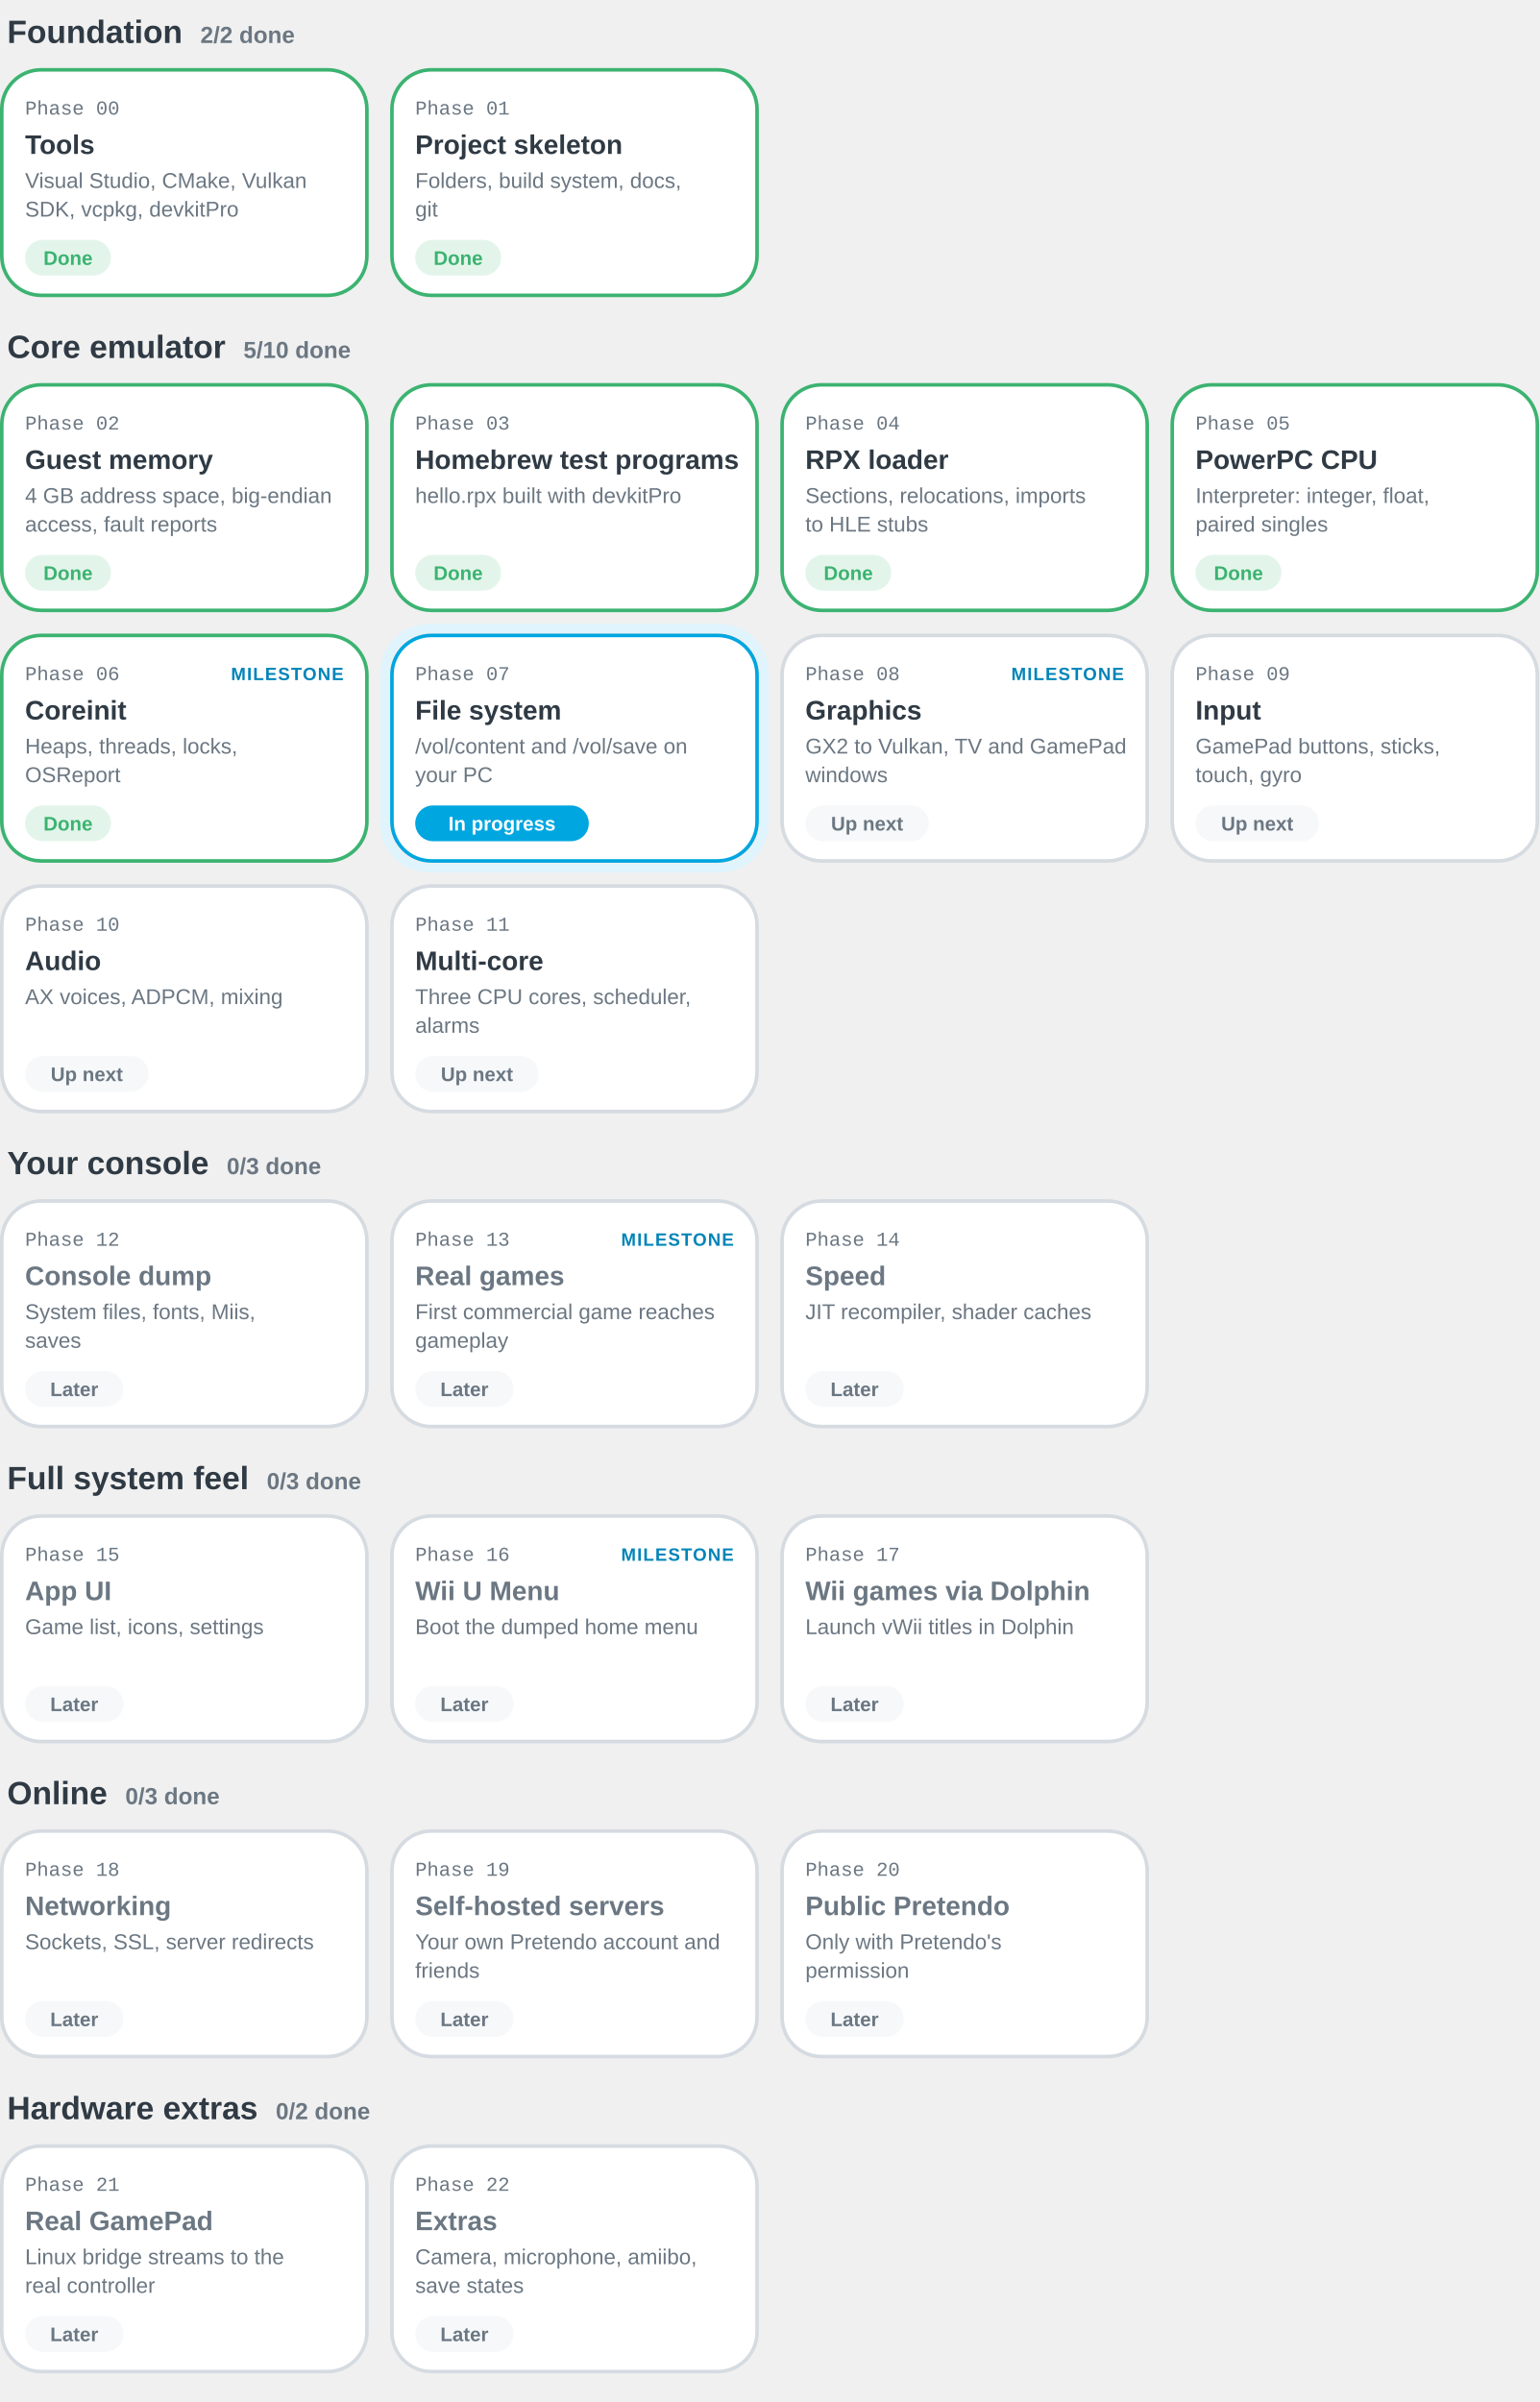
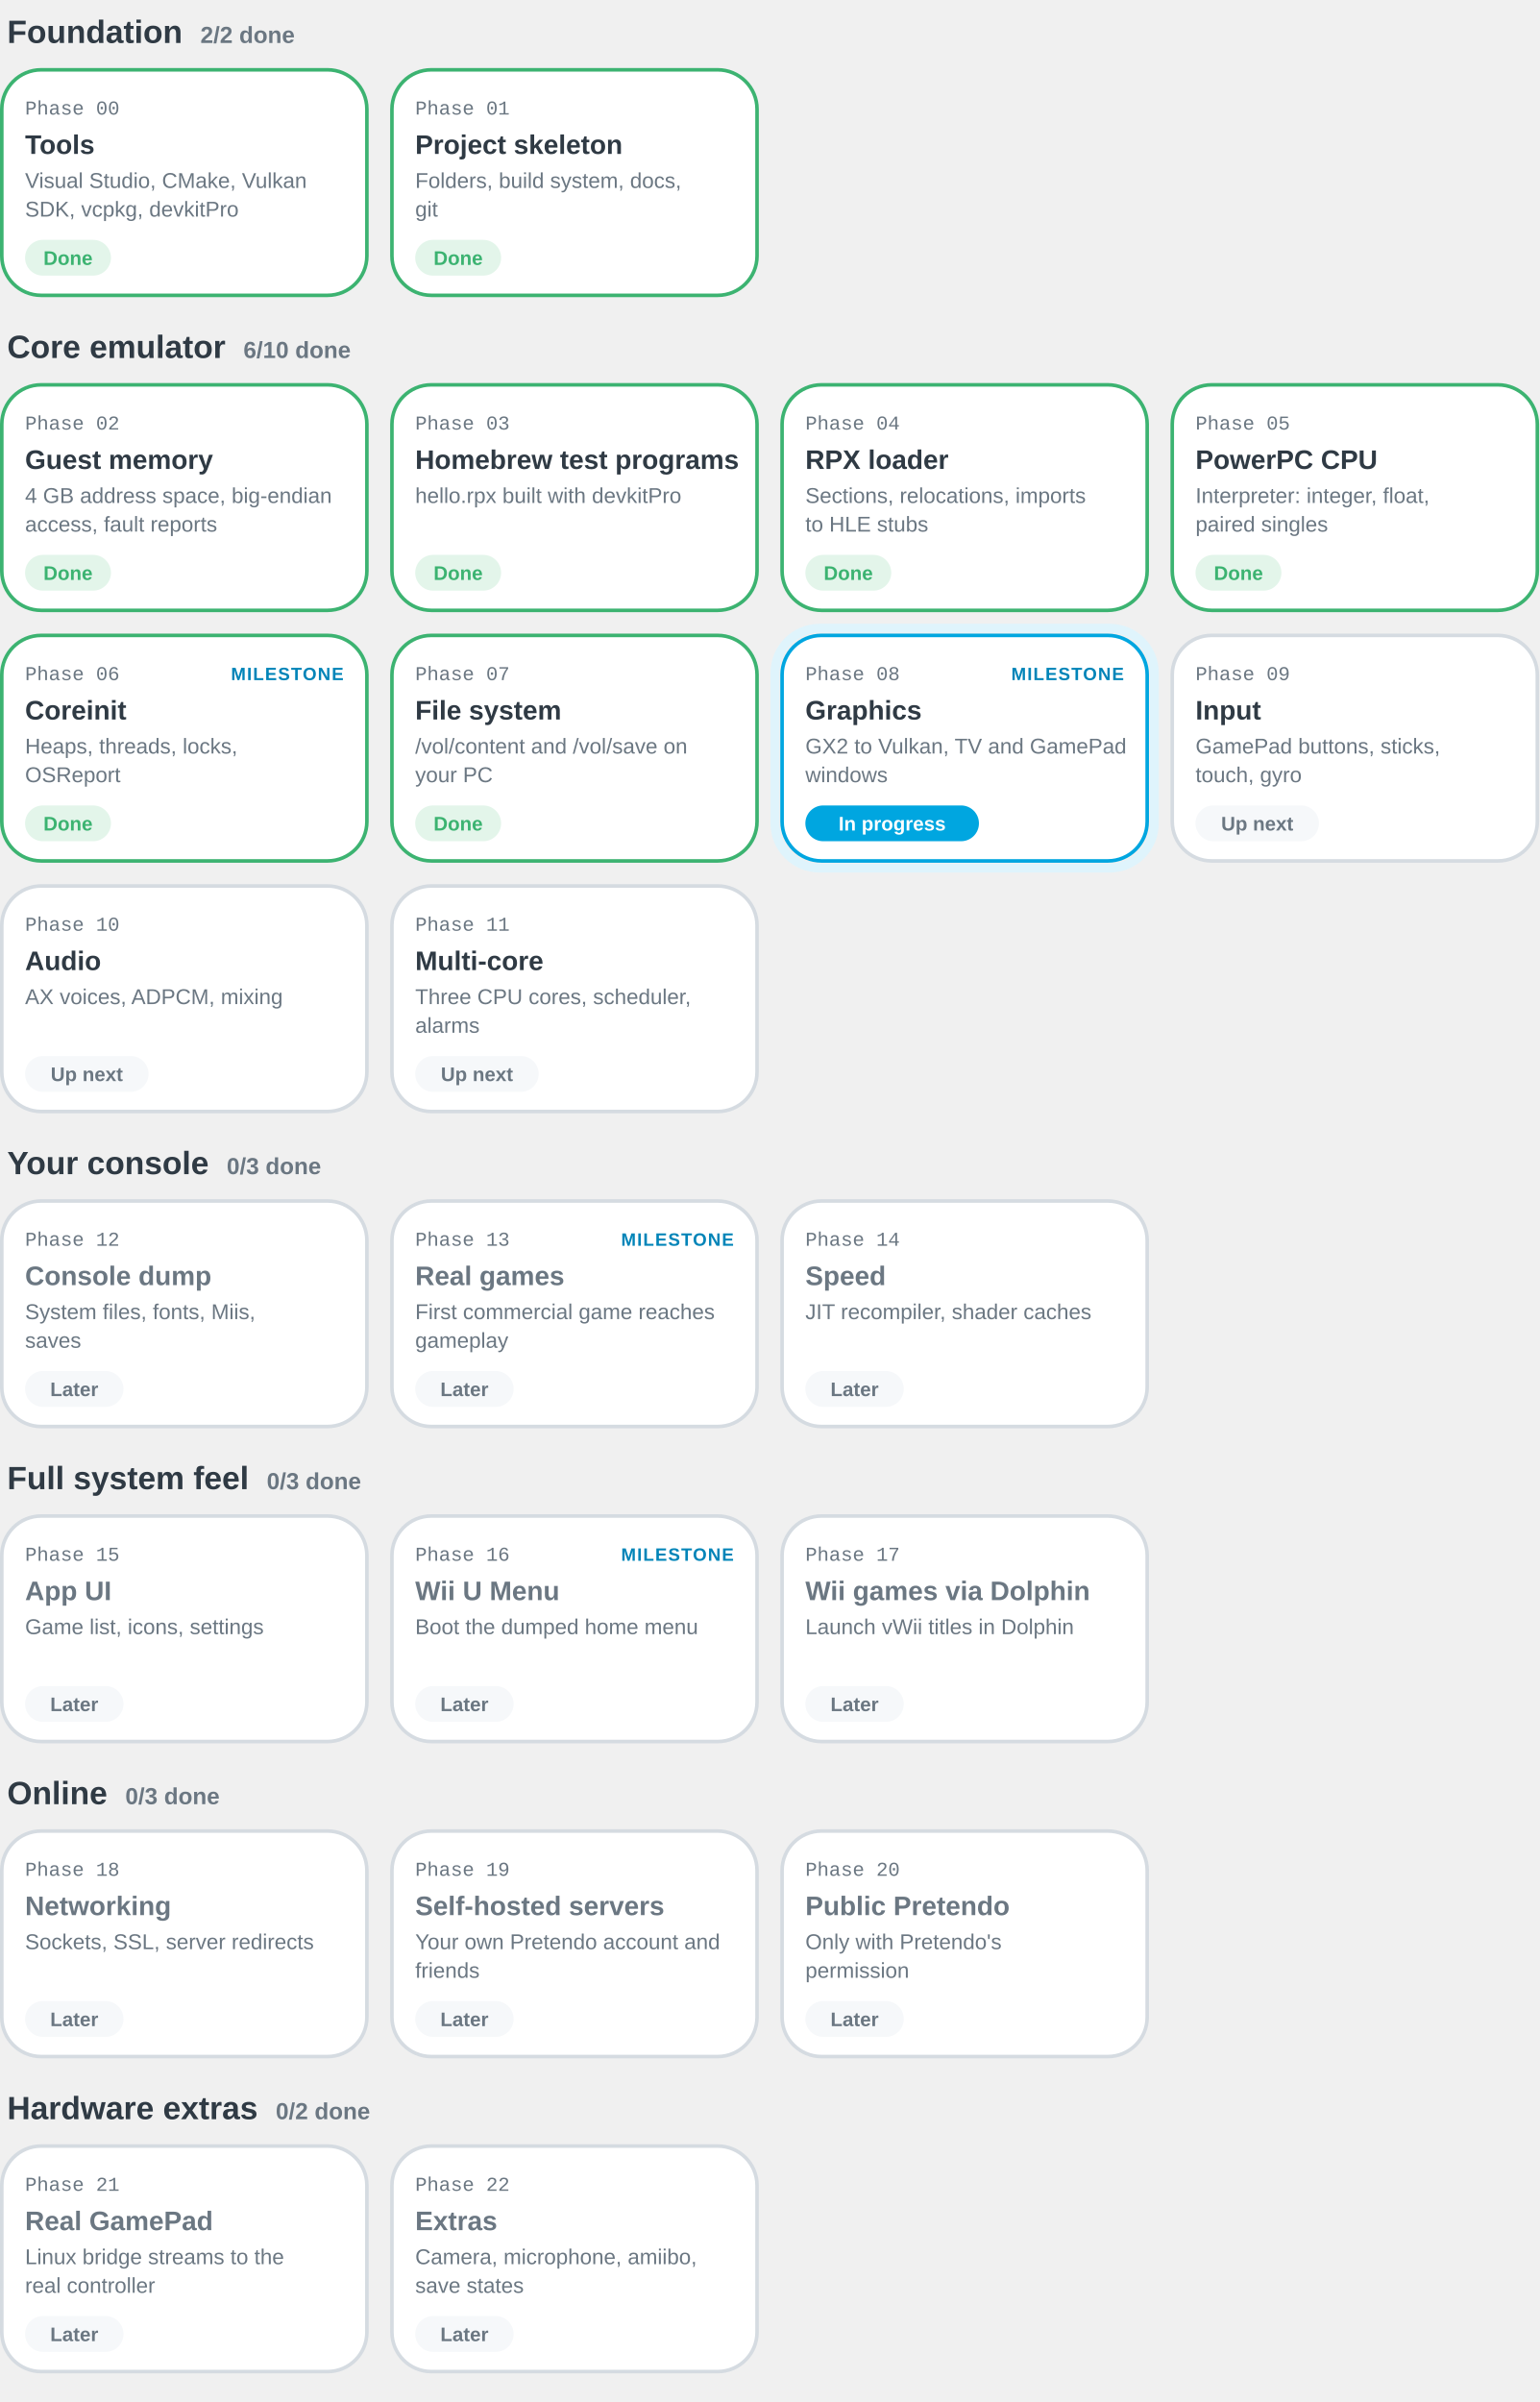
<svg xmlns="http://www.w3.org/2000/svg" width="860" height="1342" viewBox="0 0 860 1342" role="img" aria-label="Roadmap">
  <text x="4" y="24" font-family="'M PLUS Rounded 1c', Nunito, 'Segoe UI', 'Helvetica Neue', Arial, sans-serif" font-size="18" font-weight="800" fill="#2f3a44">Foundation<tspan font-family="Nunito, 'Segoe UI', 'Helvetica Neue', Arial, sans-serif" font-size="13" font-weight="600" fill="#6b7782" dx="10">2/2 done</tspan>
  </text>
  <g transform="translate(0,38)">
    <rect x="1" y="1" width="204" height="126" rx="22" fill="#ffffff" stroke="#3cb371" stroke-width="2" />
    <text x="14" y="26" font-family="'DM Mono', 'Cascadia Mono', Consolas, 'Courier New', monospace" font-size="11" fill="#6b7782">Phase 00</text>
    <text x="14" y="48" font-family="'M PLUS Rounded 1c', Nunito, 'Segoe UI', 'Helvetica Neue', Arial, sans-serif" font-size="15" font-weight="700" fill="#2f3a44">Tools</text>
    <text x="14" y="67" font-family="Nunito, 'Segoe UI', 'Helvetica Neue', Arial, sans-serif" font-size="12" fill="#6b7782">Visual Studio, CMake, Vulkan</text>
    <text x="14" y="83" font-family="Nunito, 'Segoe UI', 'Helvetica Neue', Arial, sans-serif" font-size="12" fill="#6b7782">SDK, vcpkg, devkitPro</text>
    <rect x="14" y="96" width="48" height="20" rx="10" fill="#e3f5ea" />
    <text x="38" y="110" text-anchor="middle" font-family="Nunito, 'Segoe UI', 'Helvetica Neue', Arial, sans-serif" font-size="11" font-weight="700" fill="#3cb371">Done</text>
  </g>
  <g transform="translate(218,38)">
    <rect x="1" y="1" width="204" height="126" rx="22" fill="#ffffff" stroke="#3cb371" stroke-width="2" />
    <text x="14" y="26" font-family="'DM Mono', 'Cascadia Mono', Consolas, 'Courier New', monospace" font-size="11" fill="#6b7782">Phase 01</text>
    <text x="14" y="48" font-family="'M PLUS Rounded 1c', Nunito, 'Segoe UI', 'Helvetica Neue', Arial, sans-serif" font-size="15" font-weight="700" fill="#2f3a44">Project skeleton</text>
    <text x="14" y="67" font-family="Nunito, 'Segoe UI', 'Helvetica Neue', Arial, sans-serif" font-size="12" fill="#6b7782">Folders, build system, docs,</text>
    <text x="14" y="83" font-family="Nunito, 'Segoe UI', 'Helvetica Neue', Arial, sans-serif" font-size="12" fill="#6b7782">git</text>
    <rect x="14" y="96" width="48" height="20" rx="10" fill="#e3f5ea" />
    <text x="38" y="110" text-anchor="middle" font-family="Nunito, 'Segoe UI', 'Helvetica Neue', Arial, sans-serif" font-size="11" font-weight="700" fill="#3cb371">Done</text>
  </g>
-   <text x="4" y="200" font-family="'M PLUS Rounded 1c', Nunito, 'Segoe UI', 'Helvetica Neue', Arial, sans-serif" font-size="18" font-weight="800" fill="#2f3a44">Core emulator<tspan font-family="Nunito, 'Segoe UI', 'Helvetica Neue', Arial, sans-serif" font-size="13" font-weight="600" fill="#6b7782" dx="10">5/10 done</tspan>
+   <text x="4" y="200" font-family="'M PLUS Rounded 1c', Nunito, 'Segoe UI', 'Helvetica Neue', Arial, sans-serif" font-size="18" font-weight="800" fill="#2f3a44">Core emulator<tspan font-family="Nunito, 'Segoe UI', 'Helvetica Neue', Arial, sans-serif" font-size="13" font-weight="600" fill="#6b7782" dx="10">6/10 done</tspan>
  </text>
  <g transform="translate(0,214)">
    <rect x="1" y="1" width="204" height="126" rx="22" fill="#ffffff" stroke="#3cb371" stroke-width="2" />
    <text x="14" y="26" font-family="'DM Mono', 'Cascadia Mono', Consolas, 'Courier New', monospace" font-size="11" fill="#6b7782">Phase 02</text>
    <text x="14" y="48" font-family="'M PLUS Rounded 1c', Nunito, 'Segoe UI', 'Helvetica Neue', Arial, sans-serif" font-size="15" font-weight="700" fill="#2f3a44">Guest memory</text>
    <text x="14" y="67" font-family="Nunito, 'Segoe UI', 'Helvetica Neue', Arial, sans-serif" font-size="12" fill="#6b7782">4 GB address space, big-endian</text>
    <text x="14" y="83" font-family="Nunito, 'Segoe UI', 'Helvetica Neue', Arial, sans-serif" font-size="12" fill="#6b7782">access, fault reports</text>
    <rect x="14" y="96" width="48" height="20" rx="10" fill="#e3f5ea" />
    <text x="38" y="110" text-anchor="middle" font-family="Nunito, 'Segoe UI', 'Helvetica Neue', Arial, sans-serif" font-size="11" font-weight="700" fill="#3cb371">Done</text>
  </g>
  <g transform="translate(218,214)">
    <rect x="1" y="1" width="204" height="126" rx="22" fill="#ffffff" stroke="#3cb371" stroke-width="2" />
    <text x="14" y="26" font-family="'DM Mono', 'Cascadia Mono', Consolas, 'Courier New', monospace" font-size="11" fill="#6b7782">Phase 03</text>
    <text x="14" y="48" font-family="'M PLUS Rounded 1c', Nunito, 'Segoe UI', 'Helvetica Neue', Arial, sans-serif" font-size="15" font-weight="700" fill="#2f3a44">Homebrew test programs</text>
    <text x="14" y="67" font-family="Nunito, 'Segoe UI', 'Helvetica Neue', Arial, sans-serif" font-size="12" fill="#6b7782">hello.rpx built with devkitPro</text>
    <rect x="14" y="96" width="48" height="20" rx="10" fill="#e3f5ea" />
    <text x="38" y="110" text-anchor="middle" font-family="Nunito, 'Segoe UI', 'Helvetica Neue', Arial, sans-serif" font-size="11" font-weight="700" fill="#3cb371">Done</text>
  </g>
  <g transform="translate(436,214)">
    <rect x="1" y="1" width="204" height="126" rx="22" fill="#ffffff" stroke="#3cb371" stroke-width="2" />
    <text x="14" y="26" font-family="'DM Mono', 'Cascadia Mono', Consolas, 'Courier New', monospace" font-size="11" fill="#6b7782">Phase 04</text>
    <text x="14" y="48" font-family="'M PLUS Rounded 1c', Nunito, 'Segoe UI', 'Helvetica Neue', Arial, sans-serif" font-size="15" font-weight="700" fill="#2f3a44">RPX loader</text>
    <text x="14" y="67" font-family="Nunito, 'Segoe UI', 'Helvetica Neue', Arial, sans-serif" font-size="12" fill="#6b7782">Sections, relocations, imports</text>
    <text x="14" y="83" font-family="Nunito, 'Segoe UI', 'Helvetica Neue', Arial, sans-serif" font-size="12" fill="#6b7782">to HLE stubs</text>
    <rect x="14" y="96" width="48" height="20" rx="10" fill="#e3f5ea" />
    <text x="38" y="110" text-anchor="middle" font-family="Nunito, 'Segoe UI', 'Helvetica Neue', Arial, sans-serif" font-size="11" font-weight="700" fill="#3cb371">Done</text>
  </g>
  <g transform="translate(654,214)">
    <rect x="1" y="1" width="204" height="126" rx="22" fill="#ffffff" stroke="#3cb371" stroke-width="2" />
    <text x="14" y="26" font-family="'DM Mono', 'Cascadia Mono', Consolas, 'Courier New', monospace" font-size="11" fill="#6b7782">Phase 05</text>
    <text x="14" y="48" font-family="'M PLUS Rounded 1c', Nunito, 'Segoe UI', 'Helvetica Neue', Arial, sans-serif" font-size="15" font-weight="700" fill="#2f3a44">PowerPC CPU</text>
    <text x="14" y="67" font-family="Nunito, 'Segoe UI', 'Helvetica Neue', Arial, sans-serif" font-size="12" fill="#6b7782">Interpreter: integer, float,</text>
    <text x="14" y="83" font-family="Nunito, 'Segoe UI', 'Helvetica Neue', Arial, sans-serif" font-size="12" fill="#6b7782">paired singles</text>
    <rect x="14" y="96" width="48" height="20" rx="10" fill="#e3f5ea" />
    <text x="38" y="110" text-anchor="middle" font-family="Nunito, 'Segoe UI', 'Helvetica Neue', Arial, sans-serif" font-size="11" font-weight="700" fill="#3cb371">Done</text>
  </g>
  <g transform="translate(0,354)">
    <rect x="1" y="1" width="204" height="126" rx="22" fill="#ffffff" stroke="#3cb371" stroke-width="2" />
    <text x="14" y="26" font-family="'DM Mono', 'Cascadia Mono', Consolas, 'Courier New', monospace" font-size="11" fill="#6b7782">Phase 06</text>
    <text x="192" y="26" text-anchor="end" font-family="Nunito, 'Segoe UI', 'Helvetica Neue', Arial, sans-serif" font-size="10" font-weight="700" letter-spacing="0.6" fill="#0084b8">MILESTONE</text>
    <text x="14" y="48" font-family="'M PLUS Rounded 1c', Nunito, 'Segoe UI', 'Helvetica Neue', Arial, sans-serif" font-size="15" font-weight="700" fill="#2f3a44">Coreinit</text>
    <text x="14" y="67" font-family="Nunito, 'Segoe UI', 'Helvetica Neue', Arial, sans-serif" font-size="12" fill="#6b7782">Heaps, threads, locks,</text>
    <text x="14" y="83" font-family="Nunito, 'Segoe UI', 'Helvetica Neue', Arial, sans-serif" font-size="12" fill="#6b7782">OSReport</text>
    <rect x="14" y="96" width="48" height="20" rx="10" fill="#e3f5ea" />
    <text x="38" y="110" text-anchor="middle" font-family="Nunito, 'Segoe UI', 'Helvetica Neue', Arial, sans-serif" font-size="11" font-weight="700" fill="#3cb371">Done</text>
  </g>
  <g transform="translate(218,354)">
-     <rect x="-3" y="-3" width="212" height="134" rx="25" fill="none" stroke="#dff4fc" stroke-width="5" />
-     <rect x="1" y="1" width="204" height="126" rx="22" fill="#ffffff" stroke="#00a6e0" stroke-width="2" />
+     <rect x="1" y="1" width="204" height="126" rx="22" fill="#ffffff" stroke="#3cb371" stroke-width="2" />
    <text x="14" y="26" font-family="'DM Mono', 'Cascadia Mono', Consolas, 'Courier New', monospace" font-size="11" fill="#6b7782">Phase 07</text>
    <text x="14" y="48" font-family="'M PLUS Rounded 1c', Nunito, 'Segoe UI', 'Helvetica Neue', Arial, sans-serif" font-size="15" font-weight="700" fill="#2f3a44">File system</text>
    <text x="14" y="67" font-family="Nunito, 'Segoe UI', 'Helvetica Neue', Arial, sans-serif" font-size="12" fill="#6b7782">/vol/content and /vol/save on</text>
    <text x="14" y="83" font-family="Nunito, 'Segoe UI', 'Helvetica Neue', Arial, sans-serif" font-size="12" fill="#6b7782">your PC</text>
-     <rect x="14" y="96" width="97" height="20" rx="10" fill="#00a6e0" />
-     <text x="62.5" y="110" text-anchor="middle" font-family="Nunito, 'Segoe UI', 'Helvetica Neue', Arial, sans-serif" font-size="11" font-weight="700" fill="#ffffff">In progress</text>
+     <rect x="14" y="96" width="48" height="20" rx="10" fill="#e3f5ea" />
+     <text x="38" y="110" text-anchor="middle" font-family="Nunito, 'Segoe UI', 'Helvetica Neue', Arial, sans-serif" font-size="11" font-weight="700" fill="#3cb371">Done</text>
  </g>
  <g transform="translate(436,354)">
-     <rect x="1" y="1" width="204" height="126" rx="22" fill="#ffffff" stroke="#d5dbe1" stroke-width="2" />
+     <rect x="-3" y="-3" width="212" height="134" rx="25" fill="none" stroke="#dff4fc" stroke-width="5" />
+     <rect x="1" y="1" width="204" height="126" rx="22" fill="#ffffff" stroke="#00a6e0" stroke-width="2" />
    <text x="14" y="26" font-family="'DM Mono', 'Cascadia Mono', Consolas, 'Courier New', monospace" font-size="11" fill="#6b7782">Phase 08</text>
    <text x="192" y="26" text-anchor="end" font-family="Nunito, 'Segoe UI', 'Helvetica Neue', Arial, sans-serif" font-size="10" font-weight="700" letter-spacing="0.6" fill="#0084b8">MILESTONE</text>
    <text x="14" y="48" font-family="'M PLUS Rounded 1c', Nunito, 'Segoe UI', 'Helvetica Neue', Arial, sans-serif" font-size="15" font-weight="700" fill="#2f3a44">Graphics</text>
    <text x="14" y="67" font-family="Nunito, 'Segoe UI', 'Helvetica Neue', Arial, sans-serif" font-size="12" fill="#6b7782">GX2 to Vulkan, TV and GamePad</text>
    <text x="14" y="83" font-family="Nunito, 'Segoe UI', 'Helvetica Neue', Arial, sans-serif" font-size="12" fill="#6b7782">windows</text>
-     <rect x="14" y="96" width="69" height="20" rx="10" fill="#f6f8fa" />
-     <text x="48.5" y="110" text-anchor="middle" font-family="Nunito, 'Segoe UI', 'Helvetica Neue', Arial, sans-serif" font-size="11" font-weight="700" fill="#6b7782">Up next</text>
+     <rect x="14" y="96" width="97" height="20" rx="10" fill="#00a6e0" />
+     <text x="62.5" y="110" text-anchor="middle" font-family="Nunito, 'Segoe UI', 'Helvetica Neue', Arial, sans-serif" font-size="11" font-weight="700" fill="#ffffff">In progress</text>
  </g>
  <g transform="translate(654,354)">
    <rect x="1" y="1" width="204" height="126" rx="22" fill="#ffffff" stroke="#d5dbe1" stroke-width="2" />
    <text x="14" y="26" font-family="'DM Mono', 'Cascadia Mono', Consolas, 'Courier New', monospace" font-size="11" fill="#6b7782">Phase 09</text>
    <text x="14" y="48" font-family="'M PLUS Rounded 1c', Nunito, 'Segoe UI', 'Helvetica Neue', Arial, sans-serif" font-size="15" font-weight="700" fill="#2f3a44">Input</text>
    <text x="14" y="67" font-family="Nunito, 'Segoe UI', 'Helvetica Neue', Arial, sans-serif" font-size="12" fill="#6b7782">GamePad buttons, sticks,</text>
    <text x="14" y="83" font-family="Nunito, 'Segoe UI', 'Helvetica Neue', Arial, sans-serif" font-size="12" fill="#6b7782">touch, gyro</text>
    <rect x="14" y="96" width="69" height="20" rx="10" fill="#f6f8fa" />
    <text x="48.5" y="110" text-anchor="middle" font-family="Nunito, 'Segoe UI', 'Helvetica Neue', Arial, sans-serif" font-size="11" font-weight="700" fill="#6b7782">Up next</text>
  </g>
  <g transform="translate(0,494)">
    <rect x="1" y="1" width="204" height="126" rx="22" fill="#ffffff" stroke="#d5dbe1" stroke-width="2" />
    <text x="14" y="26" font-family="'DM Mono', 'Cascadia Mono', Consolas, 'Courier New', monospace" font-size="11" fill="#6b7782">Phase 10</text>
    <text x="14" y="48" font-family="'M PLUS Rounded 1c', Nunito, 'Segoe UI', 'Helvetica Neue', Arial, sans-serif" font-size="15" font-weight="700" fill="#2f3a44">Audio</text>
    <text x="14" y="67" font-family="Nunito, 'Segoe UI', 'Helvetica Neue', Arial, sans-serif" font-size="12" fill="#6b7782">AX voices, ADPCM, mixing</text>
    <rect x="14" y="96" width="69" height="20" rx="10" fill="#f6f8fa" />
    <text x="48.5" y="110" text-anchor="middle" font-family="Nunito, 'Segoe UI', 'Helvetica Neue', Arial, sans-serif" font-size="11" font-weight="700" fill="#6b7782">Up next</text>
  </g>
  <g transform="translate(218,494)">
    <rect x="1" y="1" width="204" height="126" rx="22" fill="#ffffff" stroke="#d5dbe1" stroke-width="2" />
    <text x="14" y="26" font-family="'DM Mono', 'Cascadia Mono', Consolas, 'Courier New', monospace" font-size="11" fill="#6b7782">Phase 11</text>
    <text x="14" y="48" font-family="'M PLUS Rounded 1c', Nunito, 'Segoe UI', 'Helvetica Neue', Arial, sans-serif" font-size="15" font-weight="700" fill="#2f3a44">Multi-core</text>
    <text x="14" y="67" font-family="Nunito, 'Segoe UI', 'Helvetica Neue', Arial, sans-serif" font-size="12" fill="#6b7782">Three CPU cores, scheduler,</text>
    <text x="14" y="83" font-family="Nunito, 'Segoe UI', 'Helvetica Neue', Arial, sans-serif" font-size="12" fill="#6b7782">alarms</text>
    <rect x="14" y="96" width="69" height="20" rx="10" fill="#f6f8fa" />
    <text x="48.5" y="110" text-anchor="middle" font-family="Nunito, 'Segoe UI', 'Helvetica Neue', Arial, sans-serif" font-size="11" font-weight="700" fill="#6b7782">Up next</text>
  </g>
  <text x="4" y="656" font-family="'M PLUS Rounded 1c', Nunito, 'Segoe UI', 'Helvetica Neue', Arial, sans-serif" font-size="18" font-weight="800" fill="#2f3a44">Your console<tspan font-family="Nunito, 'Segoe UI', 'Helvetica Neue', Arial, sans-serif" font-size="13" font-weight="600" fill="#6b7782" dx="10">0/3 done</tspan>
  </text>
  <g transform="translate(0,670)">
    <rect x="1" y="1" width="204" height="126" rx="22" fill="#ffffff" stroke="#d5dbe1" stroke-width="2" />
    <text x="14" y="26" font-family="'DM Mono', 'Cascadia Mono', Consolas, 'Courier New', monospace" font-size="11" fill="#6b7782">Phase 12</text>
    <text x="14" y="48" font-family="'M PLUS Rounded 1c', Nunito, 'Segoe UI', 'Helvetica Neue', Arial, sans-serif" font-size="15" font-weight="700" fill="#6b7782">Console dump</text>
    <text x="14" y="67" font-family="Nunito, 'Segoe UI', 'Helvetica Neue', Arial, sans-serif" font-size="12" fill="#6b7782">System files, fonts, Miis,</text>
    <text x="14" y="83" font-family="Nunito, 'Segoe UI', 'Helvetica Neue', Arial, sans-serif" font-size="12" fill="#6b7782">saves</text>
    <rect x="14" y="96" width="55" height="20" rx="10" fill="#f6f8fa" />
    <text x="41.5" y="110" text-anchor="middle" font-family="Nunito, 'Segoe UI', 'Helvetica Neue', Arial, sans-serif" font-size="11" font-weight="700" fill="#6b7782">Later</text>
  </g>
  <g transform="translate(218,670)">
    <rect x="1" y="1" width="204" height="126" rx="22" fill="#ffffff" stroke="#d5dbe1" stroke-width="2" />
    <text x="14" y="26" font-family="'DM Mono', 'Cascadia Mono', Consolas, 'Courier New', monospace" font-size="11" fill="#6b7782">Phase 13</text>
    <text x="192" y="26" text-anchor="end" font-family="Nunito, 'Segoe UI', 'Helvetica Neue', Arial, sans-serif" font-size="10" font-weight="700" letter-spacing="0.6" fill="#0084b8">MILESTONE</text>
    <text x="14" y="48" font-family="'M PLUS Rounded 1c', Nunito, 'Segoe UI', 'Helvetica Neue', Arial, sans-serif" font-size="15" font-weight="700" fill="#6b7782">Real games</text>
    <text x="14" y="67" font-family="Nunito, 'Segoe UI', 'Helvetica Neue', Arial, sans-serif" font-size="12" fill="#6b7782">First commercial game reaches</text>
    <text x="14" y="83" font-family="Nunito, 'Segoe UI', 'Helvetica Neue', Arial, sans-serif" font-size="12" fill="#6b7782">gameplay</text>
    <rect x="14" y="96" width="55" height="20" rx="10" fill="#f6f8fa" />
    <text x="41.5" y="110" text-anchor="middle" font-family="Nunito, 'Segoe UI', 'Helvetica Neue', Arial, sans-serif" font-size="11" font-weight="700" fill="#6b7782">Later</text>
  </g>
  <g transform="translate(436,670)">
    <rect x="1" y="1" width="204" height="126" rx="22" fill="#ffffff" stroke="#d5dbe1" stroke-width="2" />
    <text x="14" y="26" font-family="'DM Mono', 'Cascadia Mono', Consolas, 'Courier New', monospace" font-size="11" fill="#6b7782">Phase 14</text>
    <text x="14" y="48" font-family="'M PLUS Rounded 1c', Nunito, 'Segoe UI', 'Helvetica Neue', Arial, sans-serif" font-size="15" font-weight="700" fill="#6b7782">Speed</text>
    <text x="14" y="67" font-family="Nunito, 'Segoe UI', 'Helvetica Neue', Arial, sans-serif" font-size="12" fill="#6b7782">JIT recompiler, shader caches</text>
    <rect x="14" y="96" width="55" height="20" rx="10" fill="#f6f8fa" />
    <text x="41.5" y="110" text-anchor="middle" font-family="Nunito, 'Segoe UI', 'Helvetica Neue', Arial, sans-serif" font-size="11" font-weight="700" fill="#6b7782">Later</text>
  </g>
  <text x="4" y="832" font-family="'M PLUS Rounded 1c', Nunito, 'Segoe UI', 'Helvetica Neue', Arial, sans-serif" font-size="18" font-weight="800" fill="#2f3a44">Full system feel<tspan font-family="Nunito, 'Segoe UI', 'Helvetica Neue', Arial, sans-serif" font-size="13" font-weight="600" fill="#6b7782" dx="10">0/3 done</tspan>
  </text>
  <g transform="translate(0,846)">
    <rect x="1" y="1" width="204" height="126" rx="22" fill="#ffffff" stroke="#d5dbe1" stroke-width="2" />
    <text x="14" y="26" font-family="'DM Mono', 'Cascadia Mono', Consolas, 'Courier New', monospace" font-size="11" fill="#6b7782">Phase 15</text>
    <text x="14" y="48" font-family="'M PLUS Rounded 1c', Nunito, 'Segoe UI', 'Helvetica Neue', Arial, sans-serif" font-size="15" font-weight="700" fill="#6b7782">App UI</text>
    <text x="14" y="67" font-family="Nunito, 'Segoe UI', 'Helvetica Neue', Arial, sans-serif" font-size="12" fill="#6b7782">Game list, icons, settings</text>
    <rect x="14" y="96" width="55" height="20" rx="10" fill="#f6f8fa" />
    <text x="41.5" y="110" text-anchor="middle" font-family="Nunito, 'Segoe UI', 'Helvetica Neue', Arial, sans-serif" font-size="11" font-weight="700" fill="#6b7782">Later</text>
  </g>
  <g transform="translate(218,846)">
    <rect x="1" y="1" width="204" height="126" rx="22" fill="#ffffff" stroke="#d5dbe1" stroke-width="2" />
    <text x="14" y="26" font-family="'DM Mono', 'Cascadia Mono', Consolas, 'Courier New', monospace" font-size="11" fill="#6b7782">Phase 16</text>
    <text x="192" y="26" text-anchor="end" font-family="Nunito, 'Segoe UI', 'Helvetica Neue', Arial, sans-serif" font-size="10" font-weight="700" letter-spacing="0.6" fill="#0084b8">MILESTONE</text>
    <text x="14" y="48" font-family="'M PLUS Rounded 1c', Nunito, 'Segoe UI', 'Helvetica Neue', Arial, sans-serif" font-size="15" font-weight="700" fill="#6b7782">Wii U Menu</text>
    <text x="14" y="67" font-family="Nunito, 'Segoe UI', 'Helvetica Neue', Arial, sans-serif" font-size="12" fill="#6b7782">Boot the dumped home menu</text>
    <rect x="14" y="96" width="55" height="20" rx="10" fill="#f6f8fa" />
    <text x="41.5" y="110" text-anchor="middle" font-family="Nunito, 'Segoe UI', 'Helvetica Neue', Arial, sans-serif" font-size="11" font-weight="700" fill="#6b7782">Later</text>
  </g>
  <g transform="translate(436,846)">
    <rect x="1" y="1" width="204" height="126" rx="22" fill="#ffffff" stroke="#d5dbe1" stroke-width="2" />
    <text x="14" y="26" font-family="'DM Mono', 'Cascadia Mono', Consolas, 'Courier New', monospace" font-size="11" fill="#6b7782">Phase 17</text>
    <text x="14" y="48" font-family="'M PLUS Rounded 1c', Nunito, 'Segoe UI', 'Helvetica Neue', Arial, sans-serif" font-size="15" font-weight="700" fill="#6b7782">Wii games via Dolphin</text>
    <text x="14" y="67" font-family="Nunito, 'Segoe UI', 'Helvetica Neue', Arial, sans-serif" font-size="12" fill="#6b7782">Launch vWii titles in Dolphin</text>
    <rect x="14" y="96" width="55" height="20" rx="10" fill="#f6f8fa" />
    <text x="41.5" y="110" text-anchor="middle" font-family="Nunito, 'Segoe UI', 'Helvetica Neue', Arial, sans-serif" font-size="11" font-weight="700" fill="#6b7782">Later</text>
  </g>
  <text x="4" y="1008" font-family="'M PLUS Rounded 1c', Nunito, 'Segoe UI', 'Helvetica Neue', Arial, sans-serif" font-size="18" font-weight="800" fill="#2f3a44">Online<tspan font-family="Nunito, 'Segoe UI', 'Helvetica Neue', Arial, sans-serif" font-size="13" font-weight="600" fill="#6b7782" dx="10">0/3 done</tspan>
  </text>
  <g transform="translate(0,1022)">
    <rect x="1" y="1" width="204" height="126" rx="22" fill="#ffffff" stroke="#d5dbe1" stroke-width="2" />
    <text x="14" y="26" font-family="'DM Mono', 'Cascadia Mono', Consolas, 'Courier New', monospace" font-size="11" fill="#6b7782">Phase 18</text>
    <text x="14" y="48" font-family="'M PLUS Rounded 1c', Nunito, 'Segoe UI', 'Helvetica Neue', Arial, sans-serif" font-size="15" font-weight="700" fill="#6b7782">Networking</text>
    <text x="14" y="67" font-family="Nunito, 'Segoe UI', 'Helvetica Neue', Arial, sans-serif" font-size="12" fill="#6b7782">Sockets, SSL, server redirects</text>
    <rect x="14" y="96" width="55" height="20" rx="10" fill="#f6f8fa" />
    <text x="41.5" y="110" text-anchor="middle" font-family="Nunito, 'Segoe UI', 'Helvetica Neue', Arial, sans-serif" font-size="11" font-weight="700" fill="#6b7782">Later</text>
  </g>
  <g transform="translate(218,1022)">
    <rect x="1" y="1" width="204" height="126" rx="22" fill="#ffffff" stroke="#d5dbe1" stroke-width="2" />
    <text x="14" y="26" font-family="'DM Mono', 'Cascadia Mono', Consolas, 'Courier New', monospace" font-size="11" fill="#6b7782">Phase 19</text>
    <text x="14" y="48" font-family="'M PLUS Rounded 1c', Nunito, 'Segoe UI', 'Helvetica Neue', Arial, sans-serif" font-size="15" font-weight="700" fill="#6b7782">Self-hosted servers</text>
    <text x="14" y="67" font-family="Nunito, 'Segoe UI', 'Helvetica Neue', Arial, sans-serif" font-size="12" fill="#6b7782">Your own Pretendo account and</text>
    <text x="14" y="83" font-family="Nunito, 'Segoe UI', 'Helvetica Neue', Arial, sans-serif" font-size="12" fill="#6b7782">friends</text>
    <rect x="14" y="96" width="55" height="20" rx="10" fill="#f6f8fa" />
    <text x="41.5" y="110" text-anchor="middle" font-family="Nunito, 'Segoe UI', 'Helvetica Neue', Arial, sans-serif" font-size="11" font-weight="700" fill="#6b7782">Later</text>
  </g>
  <g transform="translate(436,1022)">
    <rect x="1" y="1" width="204" height="126" rx="22" fill="#ffffff" stroke="#d5dbe1" stroke-width="2" />
    <text x="14" y="26" font-family="'DM Mono', 'Cascadia Mono', Consolas, 'Courier New', monospace" font-size="11" fill="#6b7782">Phase 20</text>
    <text x="14" y="48" font-family="'M PLUS Rounded 1c', Nunito, 'Segoe UI', 'Helvetica Neue', Arial, sans-serif" font-size="15" font-weight="700" fill="#6b7782">Public Pretendo</text>
    <text x="14" y="67" font-family="Nunito, 'Segoe UI', 'Helvetica Neue', Arial, sans-serif" font-size="12" fill="#6b7782">Only with Pretendo's</text>
    <text x="14" y="83" font-family="Nunito, 'Segoe UI', 'Helvetica Neue', Arial, sans-serif" font-size="12" fill="#6b7782">permission</text>
    <rect x="14" y="96" width="55" height="20" rx="10" fill="#f6f8fa" />
    <text x="41.5" y="110" text-anchor="middle" font-family="Nunito, 'Segoe UI', 'Helvetica Neue', Arial, sans-serif" font-size="11" font-weight="700" fill="#6b7782">Later</text>
  </g>
  <text x="4" y="1184" font-family="'M PLUS Rounded 1c', Nunito, 'Segoe UI', 'Helvetica Neue', Arial, sans-serif" font-size="18" font-weight="800" fill="#2f3a44">Hardware extras<tspan font-family="Nunito, 'Segoe UI', 'Helvetica Neue', Arial, sans-serif" font-size="13" font-weight="600" fill="#6b7782" dx="10">0/2 done</tspan>
  </text>
  <g transform="translate(0,1198)">
    <rect x="1" y="1" width="204" height="126" rx="22" fill="#ffffff" stroke="#d5dbe1" stroke-width="2" />
    <text x="14" y="26" font-family="'DM Mono', 'Cascadia Mono', Consolas, 'Courier New', monospace" font-size="11" fill="#6b7782">Phase 21</text>
    <text x="14" y="48" font-family="'M PLUS Rounded 1c', Nunito, 'Segoe UI', 'Helvetica Neue', Arial, sans-serif" font-size="15" font-weight="700" fill="#6b7782">Real GamePad</text>
    <text x="14" y="67" font-family="Nunito, 'Segoe UI', 'Helvetica Neue', Arial, sans-serif" font-size="12" fill="#6b7782">Linux bridge streams to the</text>
    <text x="14" y="83" font-family="Nunito, 'Segoe UI', 'Helvetica Neue', Arial, sans-serif" font-size="12" fill="#6b7782">real controller</text>
    <rect x="14" y="96" width="55" height="20" rx="10" fill="#f6f8fa" />
    <text x="41.5" y="110" text-anchor="middle" font-family="Nunito, 'Segoe UI', 'Helvetica Neue', Arial, sans-serif" font-size="11" font-weight="700" fill="#6b7782">Later</text>
  </g>
  <g transform="translate(218,1198)">
    <rect x="1" y="1" width="204" height="126" rx="22" fill="#ffffff" stroke="#d5dbe1" stroke-width="2" />
    <text x="14" y="26" font-family="'DM Mono', 'Cascadia Mono', Consolas, 'Courier New', monospace" font-size="11" fill="#6b7782">Phase 22</text>
    <text x="14" y="48" font-family="'M PLUS Rounded 1c', Nunito, 'Segoe UI', 'Helvetica Neue', Arial, sans-serif" font-size="15" font-weight="700" fill="#6b7782">Extras</text>
    <text x="14" y="67" font-family="Nunito, 'Segoe UI', 'Helvetica Neue', Arial, sans-serif" font-size="12" fill="#6b7782">Camera, microphone, amiibo,</text>
    <text x="14" y="83" font-family="Nunito, 'Segoe UI', 'Helvetica Neue', Arial, sans-serif" font-size="12" fill="#6b7782">save states</text>
    <rect x="14" y="96" width="55" height="20" rx="10" fill="#f6f8fa" />
    <text x="41.5" y="110" text-anchor="middle" font-family="Nunito, 'Segoe UI', 'Helvetica Neue', Arial, sans-serif" font-size="11" font-weight="700" fill="#6b7782">Later</text>
  </g>
</svg>
